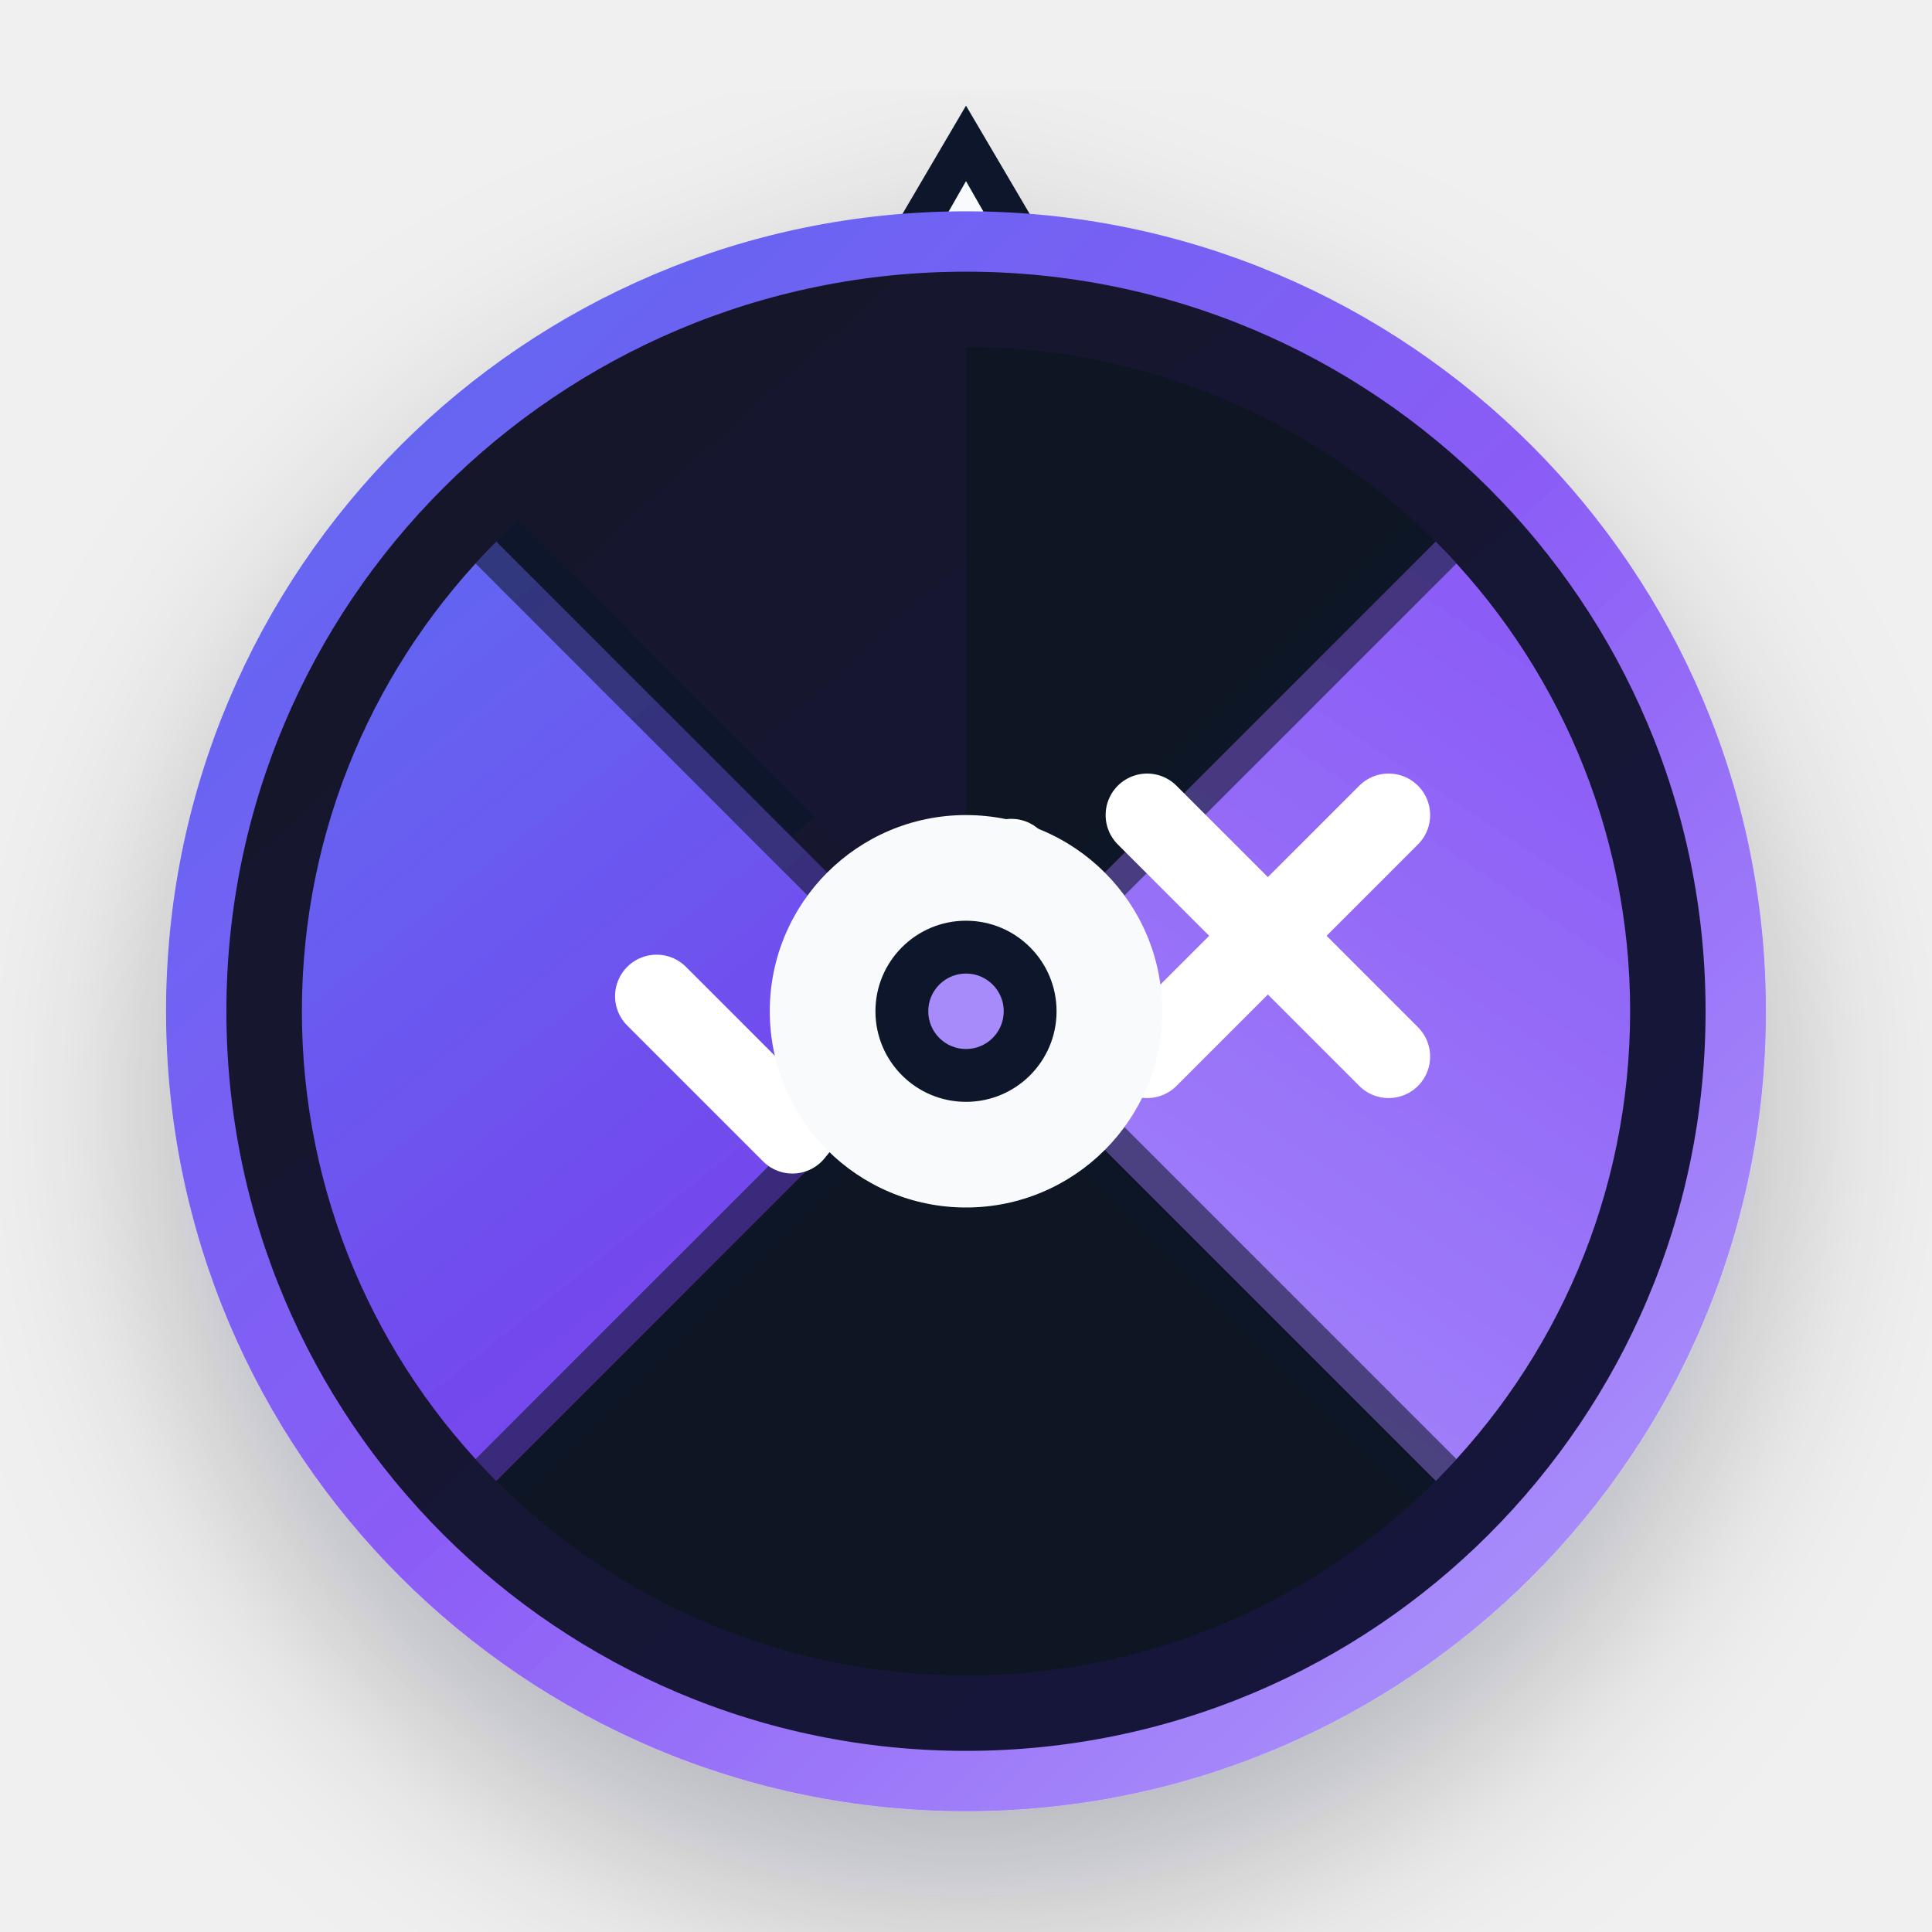
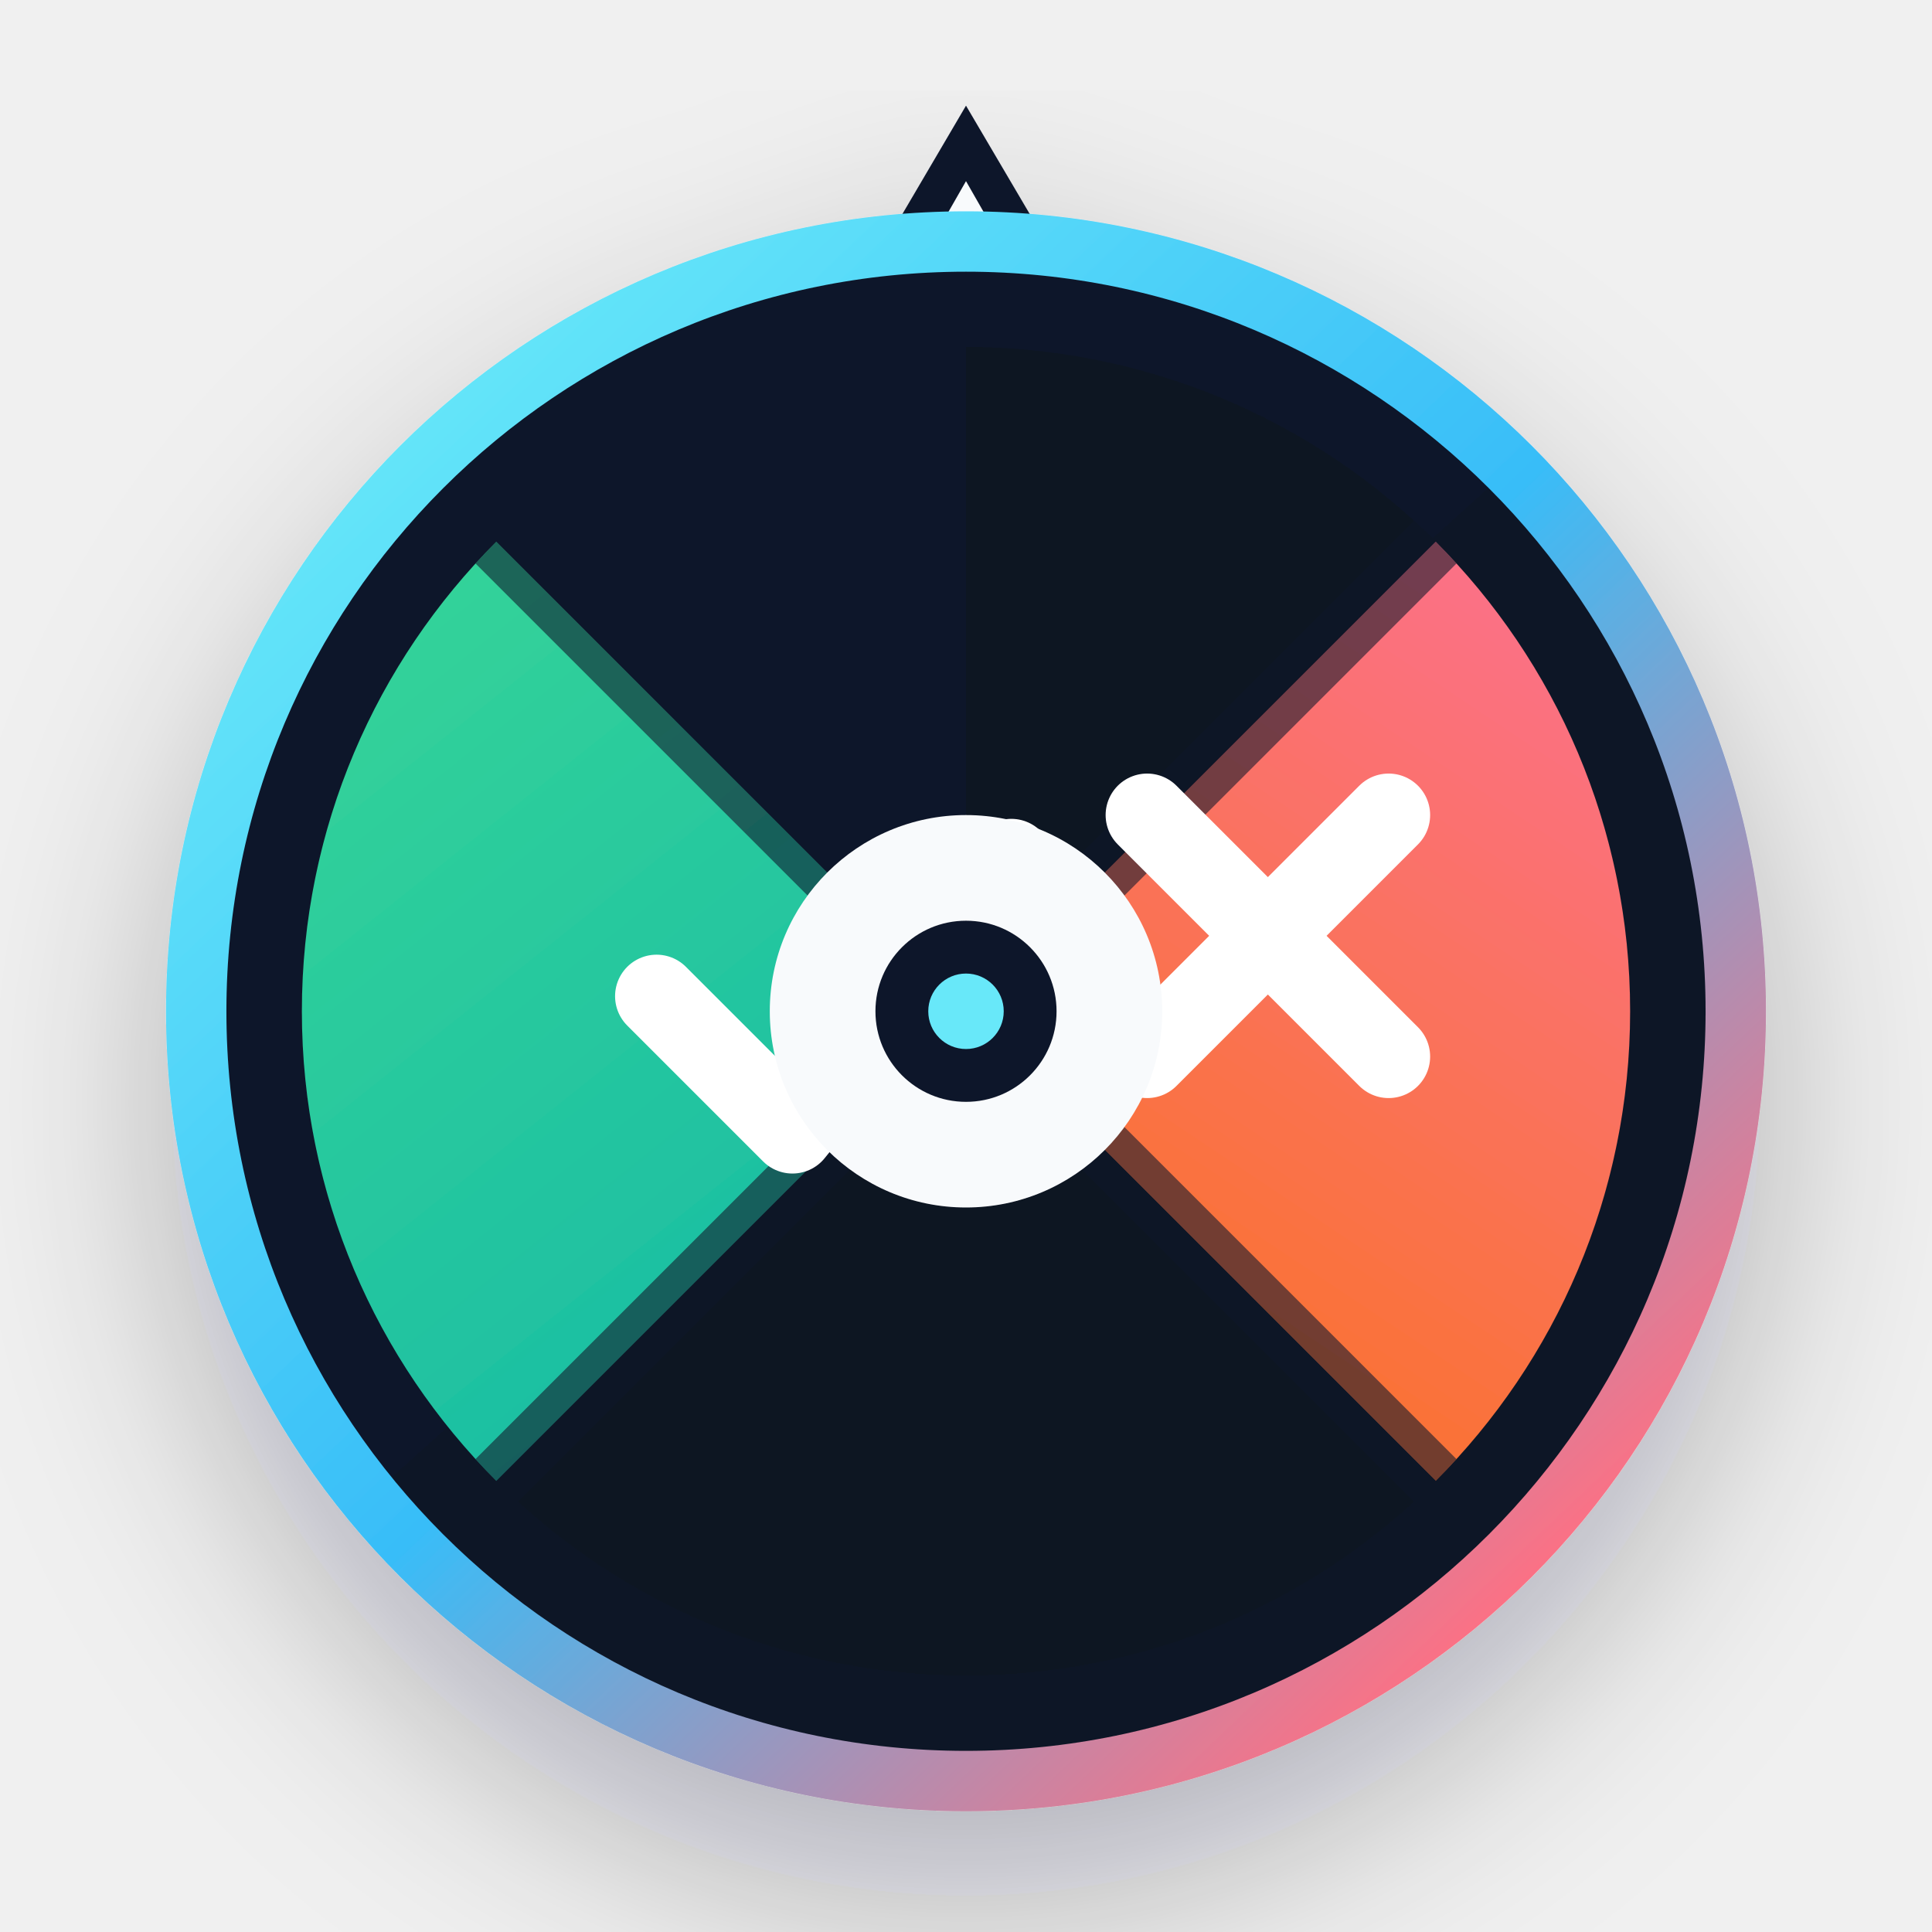
<svg xmlns="http://www.w3.org/2000/svg" width="256" height="256" viewBox="0 0 256 256" role="img" aria-labelledby="title desc">
  <defs>
    <linearGradient id="bg" x1="44" y1="36" x2="210" y2="220" gradientUnits="userSpaceOnUse">
-       <stop offset="0" stop-color="#111128" />
-       <stop offset="1" stop-color="#1a1a3e" />
+       <stop offset="0" stop-color="#0f172a" />
+       <stop offset="1" stop-color="#111827" />
    </linearGradient>
    <linearGradient id="ring" x1="52" y1="48" x2="204" y2="208" gradientUnits="userSpaceOnUse">
-       <stop offset="0" stop-color="#6366f1" />
-       <stop offset="0.52" stop-color="#8b5cf6" />
-       <stop offset="1" stop-color="#a78bfa" />
+       <stop offset="0" stop-color="#67e8f9" />
+       <stop offset="0.52" stop-color="#38bdf8" />
+       <stop offset="1" stop-color="#fb7185" />
    </linearGradient>
    <linearGradient id="yesFill" x1="60" y1="72" x2="146" y2="180" gradientUnits="userSpaceOnUse">
-       <stop offset="0" stop-color="#6366f1" />
-       <stop offset="1" stop-color="#7c3aed" />
+       <stop offset="0" stop-color="#34d399" />
+       <stop offset="1" stop-color="#14b8a6" />
    </linearGradient>
    <linearGradient id="noFill" x1="192" y1="76" x2="116" y2="190" gradientUnits="userSpaceOnUse">
-       <stop offset="0" stop-color="#8b5cf6" />
-       <stop offset="1" stop-color="#a78bfa" />
+       <stop offset="0" stop-color="#fb7185" />
+       <stop offset="1" stop-color="#f97316" />
    </linearGradient>
    <filter id="shadow" x="-20%" y="-20%" width="140%" height="140%">
      <feDropShadow dx="0" dy="12" stdDeviation="14" flood-color="#020617" flood-opacity="0.26" />
    </filter>
    <clipPath id="wheelClip">
      <circle cx="128" cy="134" r="88" />
    </clipPath>
  </defs>
  <g filter="url(#shadow)">
    <path d="M128 14l20 34a10 10 0 0 1-8.66 15H116.7a10 10 0 0 1-8.66-15z" fill="#0f172a" />
    <path d="M128 24l12 21h-24z" fill="#f8fafc" />
    <circle cx="128" cy="134" r="102" fill="url(#bg)" stroke="url(#ring)" stroke-width="8" />
    <g clip-path="url(#wheelClip)">
      <path d="M128 134L128 46A88 88 0 0 1 190.23 71.77L128 134z" fill="#0b1220" />
      <path d="M128 134L190.23 71.77A88 88 0 0 1 190.23 196.23L128 134z" fill="url(#noFill)" />
      <path d="M128 134L190.23 196.23A88 88 0 0 1 65.77 196.23L128 134z" fill="#0b1220" />
      <path d="M128 134L65.77 196.23A88 88 0 0 1 65.77 71.77L128 134z" fill="url(#yesFill)" />
      <path d="M65.77 71.77l124.46 124.46M65.77 196.23l124.46-124.46" stroke="#0f172a" stroke-width="8" stroke-linecap="round" opacity="0.58" />
    </g>
    <path d="M87 132l18 18 29-36" fill="none" stroke="#ffffff" stroke-width="11" stroke-linecap="round" stroke-linejoin="round" />
    <path d="M152 108l32 32M184 108l-32 32" fill="none" stroke="#ffffff" stroke-width="11" stroke-linecap="round" />
    <circle cx="128" cy="134" r="26" fill="#f8fafc" />
    <circle cx="128" cy="134" r="12" fill="#0f172a" />
-     <circle cx="128" cy="134" r="5" fill="#a78bfa" />
+     <circle cx="128" cy="134" r="5" fill="#67e8f9" />
  </g>
</svg>
